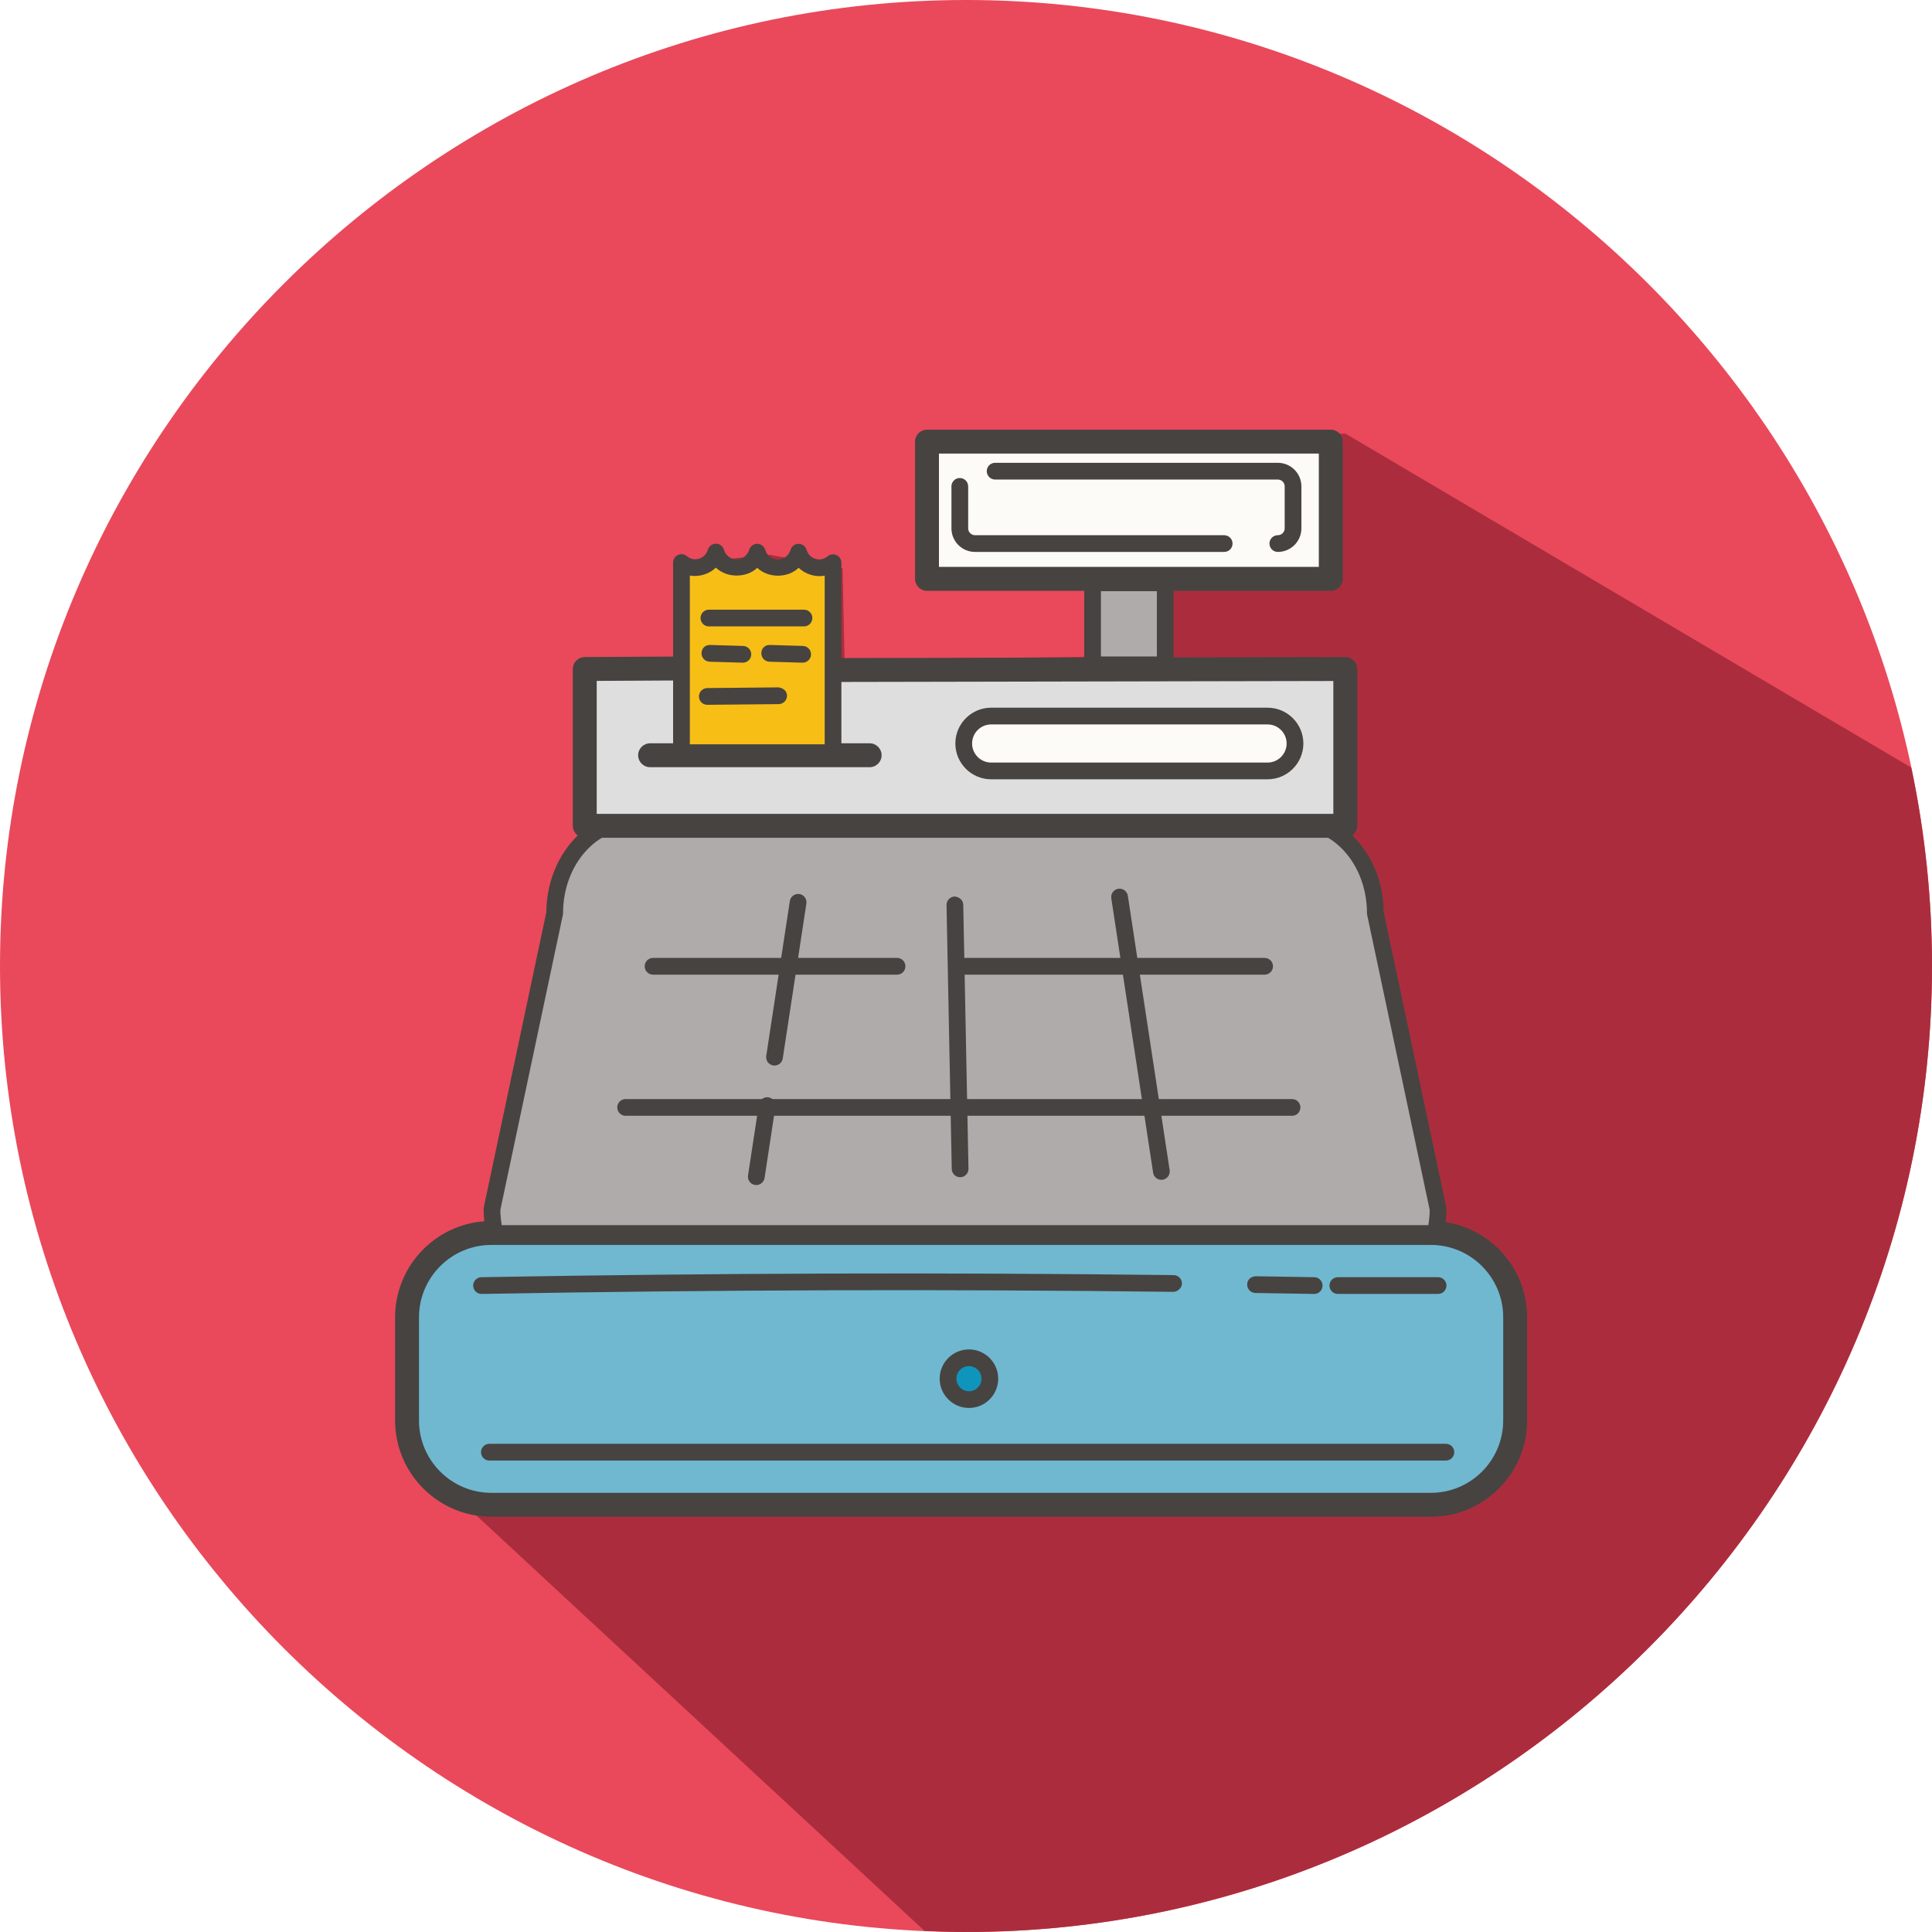
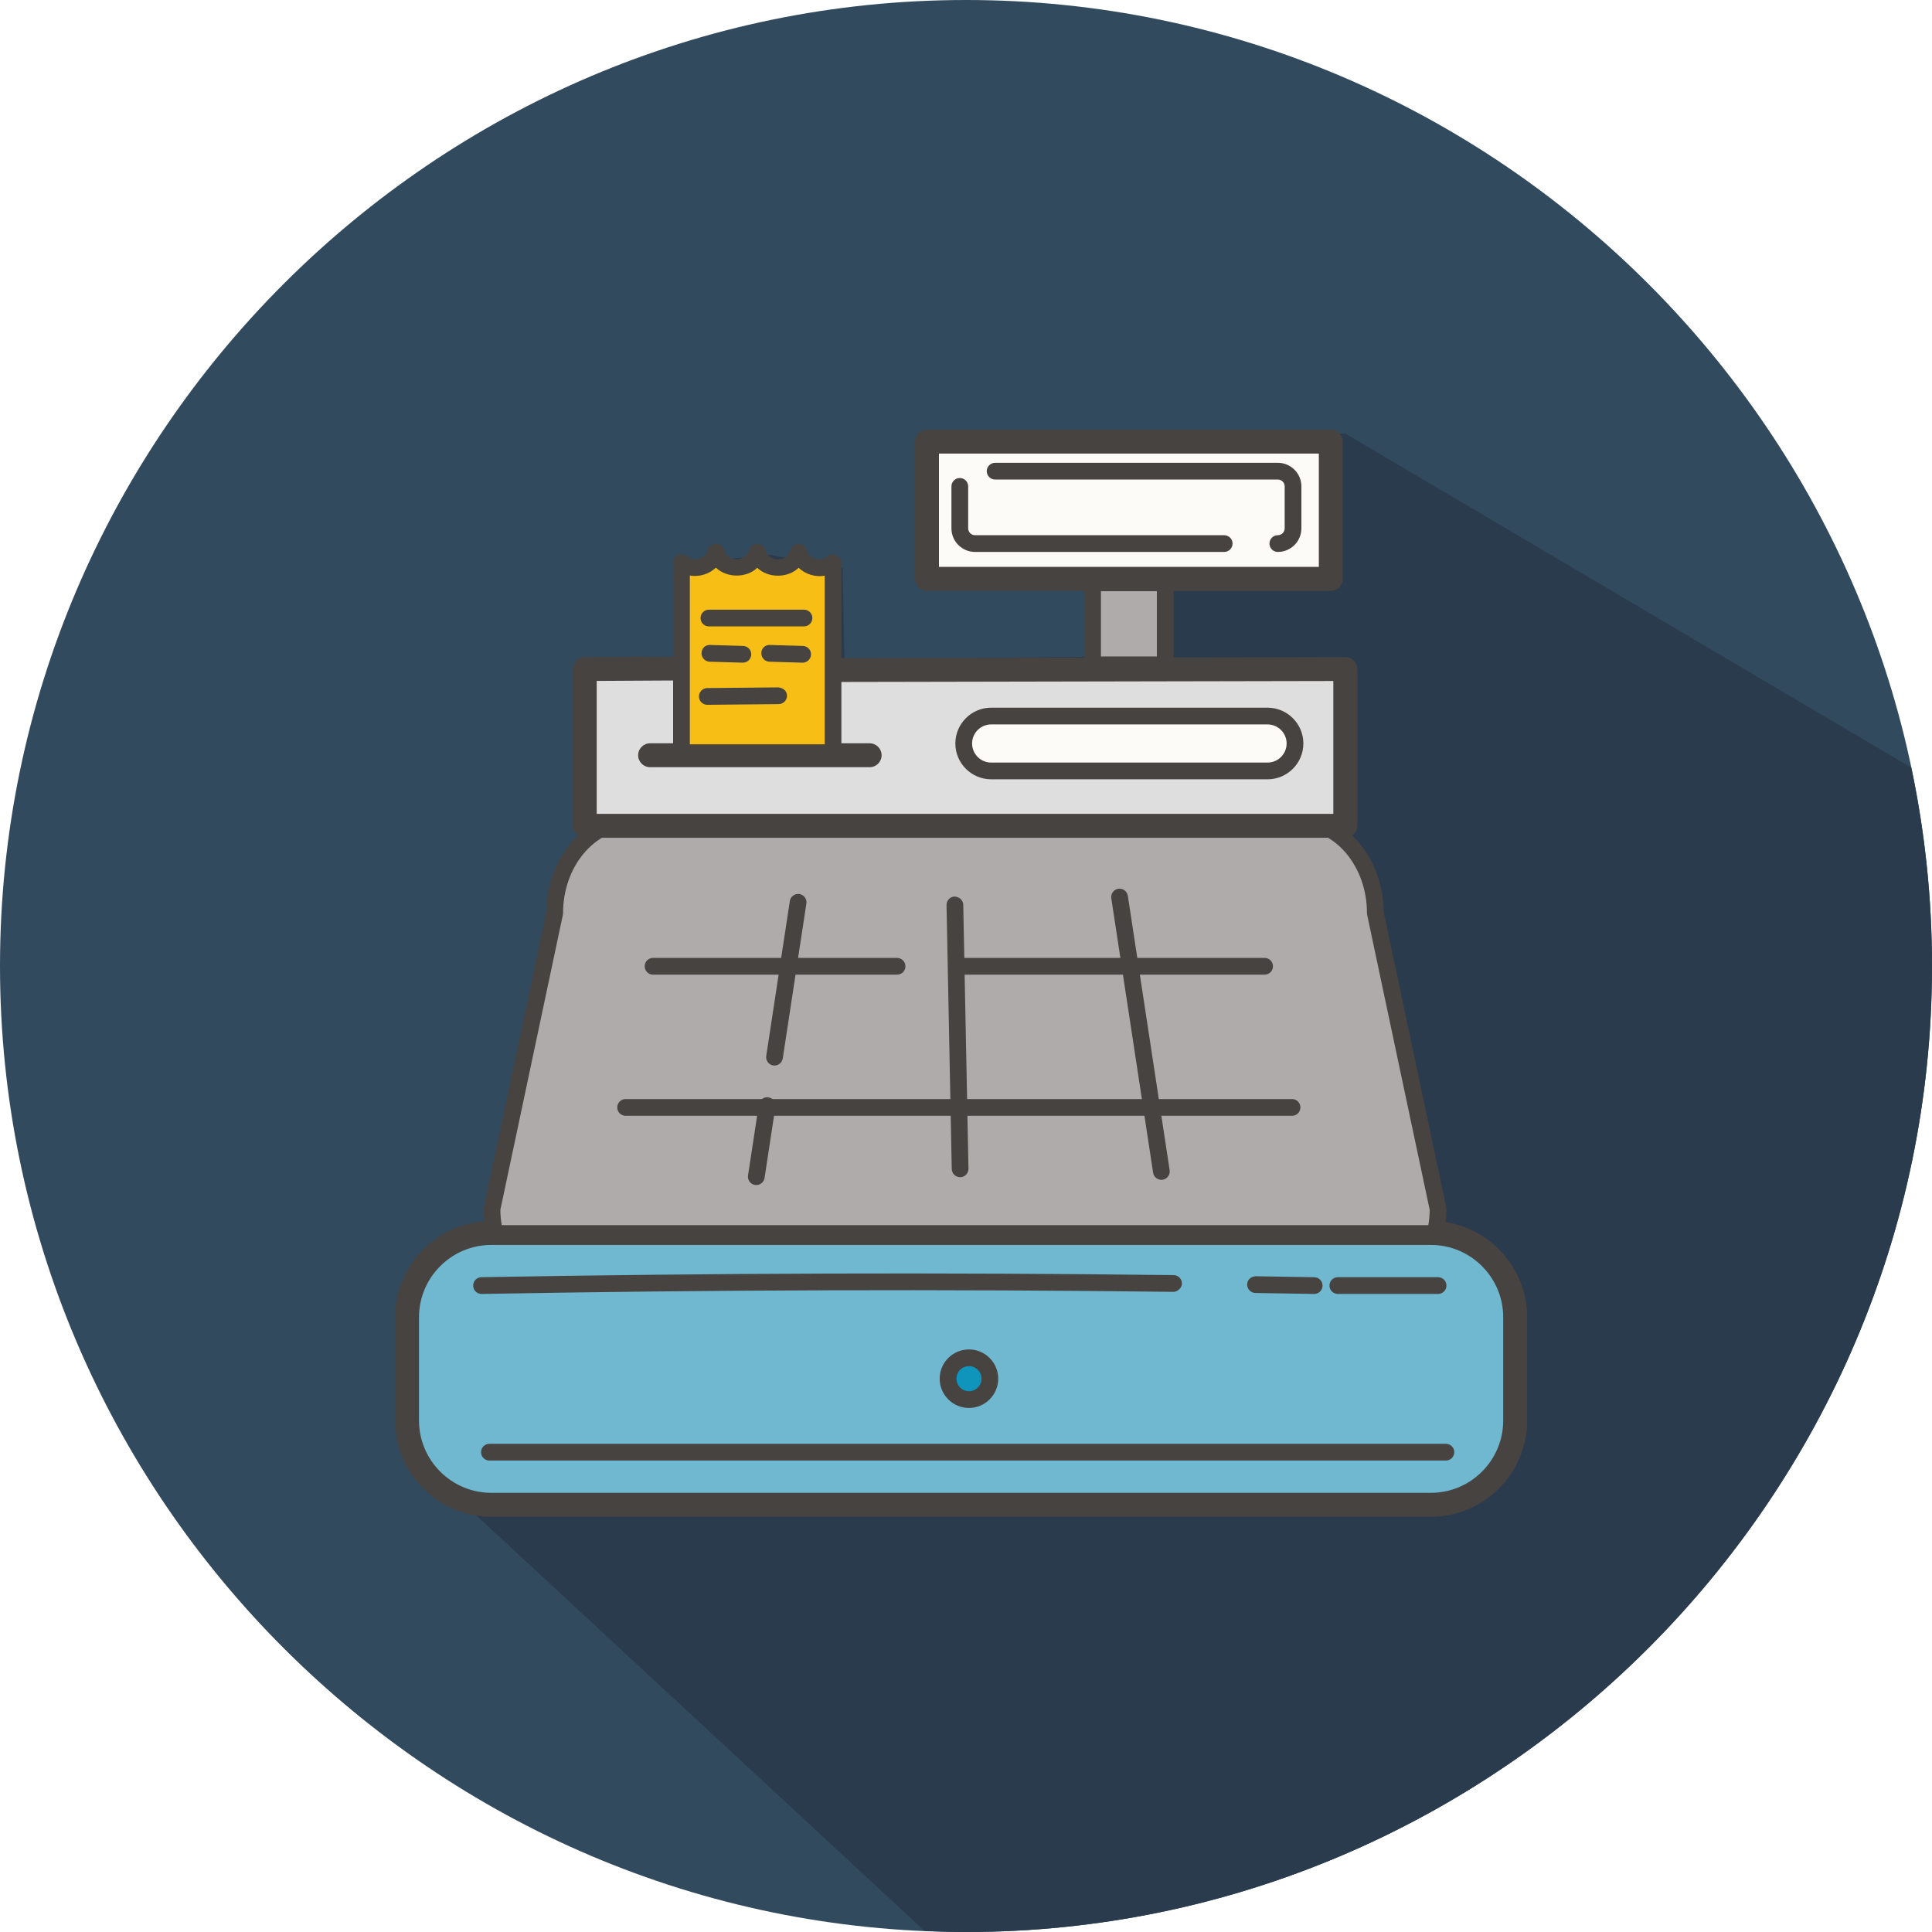
<svg xmlns="http://www.w3.org/2000/svg" version="1.1" id="Layer_1" x="0px" y="0px" viewBox="0 0 512 512" style="enable-background:new 0 0 512 512;" xml:space="preserve">
-   <path style="fill:#E9495B;" d="M256,512L256,512C115.2,512,0,396.8,0,256l0,0C0,115.2,115.2,0,256,0l0,0c140.8,0,256,115.2,256,256  l0,0C512,396.8,396.8,512,256,512z" />
-   <path style="fill:#AB2D3D;" d="M512,256L512,256c0-18.012-1.912-35.592-5.492-52.576l-149.932-88.5H250.764l0.508,36.676  l42.732,0.508l-2.036,21.904l-68.16,0.78l-0.516-24.208l-19.332-3.564l-20.348,2.036l1.54,26.176l-26.976,0.308v41.768  l-28.488,110.024l-19.84,13.752v45.336l135.172,125.3c3.648,0.156,7.3,0.28,10.98,0.28l0,0C396.8,512,512,396.8,512,256z" />
+   <path style="fill:#324a5e;" d="M256,512L256,512C115.2,512,0,396.8,0,256l0,0C0,115.2,115.2,0,256,0l0,0c140.8,0,256,115.2,256,256  l0,0C512,396.8,396.8,512,256,512z" />
+   <path style="fill:#2b3b4e;" d="M512,256L512,256c0-18.012-1.912-35.592-5.492-52.576l-149.932-88.5H250.764l0.508,36.676  l42.732,0.508l-2.036,21.904l-68.16,0.78l-0.516-24.208l-19.332-3.564l-20.348,2.036l1.54,26.176l-26.976,0.308v41.768  l-28.488,110.024l-19.84,13.752v45.336l135.172,125.3c3.648,0.156,7.3,0.28,10.98,0.28l0,0C396.8,512,512,396.8,512,256z" />
  <g>
    <g>
      <path style="fill:#474341;" d="M401.152,347.608c-1.732,1.748,0.964,4.448,2.7,2.7" />
      <path style="fill:#6FB8D0;" d="M377.492,398.784H131.92c-13.224,0-24.044-10.82-24.044-24.048v-23.94    c0-13.224,10.82-24.048,24.044-24.048h245.572c13.224,0,24.048,10.82,24.048,24.048v23.94    C401.54,387.96,390.716,398.784,377.492,398.784" />
      <path style="fill:#474341;" d="M379.192,401.952H130.216c-14.064,0-25.512-11.448-25.512-25.512v-27.344    c0-14.064,11.448-25.512,25.512-25.512h248.976c14.064,0,25.512,11.448,25.512,25.512v27.344    C404.704,390.504,393.26,401.952,379.192,401.952 M130.216,329.92c-10.572,0-19.176,8.6-19.176,19.176v27.344    c0,10.576,8.604,19.176,19.176,19.176h248.976c10.572,0,19.172-8.6,19.172-19.176v-27.344c0-10.576-8.6-19.176-19.172-19.176    H130.216z" />
      <rect x="245.68" y="117.04" style="fill:#FDFBF8;" width="107.008" height="36.36" />
      <path style="fill:#474341;" d="M352.672,156.572H245.664c-1.748,0-3.168-1.42-3.168-3.168V117.04c0-1.752,1.42-3.168,3.168-3.168    h107.008c1.748,0,3.168,1.416,3.168,3.168v36.364C355.844,155.152,354.424,156.572,352.672,156.572 M248.832,150.232h100.672    v-30.028H248.832V150.232z" />
      <rect x="289.56" y="154.456" style="fill:#AEABAA;" width="19.252" height="21.732" />
      <path style="fill:#474341;" d="M308.8,178.404h-19.256c-1.224,0-2.216-0.992-2.216-2.22v-21.732c0-1.224,0.992-2.216,2.216-2.216    H308.8c1.224,0,2.216,0.992,2.216,2.216v21.732C311.016,177.412,310.024,178.404,308.8,178.404 M291.76,173.968h14.82v-17.3    h-14.82V173.968z" />
      <path style="fill:#AEABAA;" d="M380.336,326.896c0.488-2.076,0.772-4.248,0.772-6.5l-16.62-78.424    c0-13.476-9.352-24.508-20.78-24.508h-175.92c-11.428,0-20.78,11.028-20.78,24.508l-16.62,78.424c0,2.252,0.284,4.428,0.772,6.5    H380.336z" />
      <path style="fill:#474341;" d="M380.336,329.112H131.152c-1.028,0-1.92-0.708-2.156-1.704c-0.556-2.344-0.832-4.7-0.832-7.008    c0-0.152,0.02-0.312,0.048-0.46l16.572-78.2c0.108-14.628,10.388-26.488,23-26.488h175.92c12.612,0,22.884,11.86,22.996,26.488    l16.572,78.2c0.032,0.148,0.048,0.308,0.048,0.46c0,2.32-0.28,4.676-0.828,7.008C382.256,328.404,381.364,329.112,380.336,329.112     M132.964,324.68h245.56c0.228-1.352,0.348-2.708,0.36-4.052l-16.576-78.192c-0.032-0.148-0.048-0.308-0.048-0.46    c0-12.292-8.328-22.288-18.56-22.288H167.78c-10.24,0-18.564,9.996-18.564,22.288c0,0.152-0.016,0.312-0.048,0.46L132.6,320.624    C132.612,321.96,132.732,323.316,132.964,324.68" />
      <polyline style="fill:#DFDEDE;" points="222.804,177.556 356.516,177.296 356.516,218.852 154.972,218.852 154.972,177.296     178.52,177.164   " />
      <g>
        <path style="fill:#474341;" d="M356.516,222.02H154.968c-1.748,0-3.168-1.416-3.168-3.168v-41.556     c0-1.744,1.412-3.156,3.152-3.168L178.508,174h0.016c1.744,0,3.156,1.408,3.168,3.152c0.008,1.748-1.4,3.172-3.152,3.184     l-20.404,0.112v35.24h195.212v-35.216l-130.544,0.256H222.8c-1.748,0-3.164-1.412-3.168-3.164c0-1.744,1.412-3.168,3.164-3.172     l133.716-0.264h0.004c0.836,0,1.644,0.336,2.24,0.924c0.592,0.6,0.932,1.4,0.932,2.244v41.556     C359.688,220.604,358.268,222.02,356.516,222.02" />
        <path style="fill:#474341;" d="M381.104,342.908H354.54c-1.228,0-2.216-0.992-2.216-2.22c0-1.224,0.988-2.216,2.216-2.216h26.564     c1.228,0,2.22,0.992,2.22,2.216C383.324,341.916,382.332,342.908,381.104,342.908" />
        <path style="fill:#474341;" d="M348.272,342.908h-0.04l-15.536-0.256c-1.224-0.02-2.2-1.032-2.18-2.252     c0.02-1.224,0.88-2.076,2.252-2.18l15.544,0.256c1.224,0.02,2.2,1.032,2.176,2.256     C350.464,341.936,349.48,342.908,348.272,342.908" />
        <path style="fill:#474341;" d="M127.612,342.908c-1.204,0-2.196-0.964-2.216-2.18c-0.024-1.22,0.952-2.236,2.176-2.256     c61.116-1.096,122.848-1.284,183.464-0.556c1.224,0.012,2.204,1.02,2.192,2.244c-0.012,1.224-1.236,2.176-2.244,2.192     c-60.588-0.736-122.268-0.544-183.332,0.556L127.612,342.908L127.612,342.908z" />
        <path style="fill:#474341;" d="M383.18,387.06H129.692c-1.224,0-2.216-0.992-2.216-2.216c0-1.228,0.992-2.22,2.216-2.22h253.492     c1.228,0,2.216,0.992,2.216,2.22C385.396,386.072,384.408,387.06,383.18,387.06" />
        <path style="fill:#474341;" d="M335.136,258.292h-81.12c-1.228,0-2.22-0.992-2.22-2.216c0-1.228,0.992-2.22,2.22-2.22h81.116     c1.228,0,2.22,0.992,2.22,2.22C337.352,257.304,336.36,258.292,335.136,258.292" />
        <path style="fill:#474341;" d="M237.736,258.292h-64.672c-1.228,0-2.216-0.992-2.216-2.216c0-1.228,0.988-2.22,2.216-2.22h64.668     c1.228,0,2.216,0.992,2.216,2.22C239.952,257.304,238.964,258.292,237.736,258.292" />
        <path style="fill:#474341;" d="M342.404,295.696H165.792c-1.224,0-2.216-0.992-2.216-2.216c0-1.228,0.992-2.22,2.216-2.22     h176.616c1.228,0,2.216,0.992,2.216,2.22C344.62,294.708,343.632,295.696,342.404,295.696" />
        <path style="fill:#474341;" d="M230.464,203.316h-58.18c-1.748,0-3.168-1.416-3.168-3.168c0-1.748,1.42-3.168,3.168-3.168h58.18     c1.748,0,3.168,1.416,3.168,3.168C233.636,201.9,232.216,203.316,230.464,203.316" />
        <path style="fill:#474341;" d="M200.428,314.048c-0.112,0-0.228-0.008-0.34-0.024c-1.208-0.184-2.036-1.312-1.852-2.528     l2.872-18.844c0.184-1.208,1.356-2.036,2.528-1.852c1.208,0.184,2.036,1.312,1.852,2.528l-2.872,18.84     C202.448,313.26,201.504,314.048,200.428,314.048" />
        <path style="fill:#474341;" d="M205.256,282.376c-0.112,0-0.228-0.008-0.34-0.024c-1.208-0.184-2.036-1.312-1.852-2.528     l6.252-41.048c0.184-1.208,1.344-2.024,2.528-1.852c1.208,0.184,2.04,1.312,1.856,2.528l-6.26,41.04     C207.276,281.588,206.328,282.376,205.256,282.376" />
        <path style="fill:#474341;" d="M254.444,311.972c-1.204,0-2.192-0.964-2.22-2.172l-1.384-69.952     c-0.02-1.22,0.948-2.236,2.172-2.26c1.228,0.12,2.228,0.952,2.26,2.172l1.384,69.952c0.024,1.22-0.948,2.236-2.172,2.26     L254.444,311.972L254.444,311.972z" />
        <path style="fill:#474341;" d="M307.772,312.664c-1.076,0-2.02-0.788-2.184-1.88l-11.084-72.724     c-0.184-1.212,0.648-2.344,1.856-2.528c1.18-0.196,2.344,0.644,2.528,1.856l11.084,72.724c0.184,1.212-0.644,2.344-1.852,2.528     C308,312.656,307.888,312.664,307.772,312.664" />
      </g>
      <path style="fill:#0F95BC;" d="M262.324,365.364c0,3.06-2.48,5.54-5.54,5.54s-5.54-2.48-5.54-5.54s2.48-5.54,5.54-5.54    S262.324,362.304,262.324,365.364" />
      <path style="fill:#474341;" d="M256.784,373.124c-4.276,0-7.76-3.484-7.76-7.76s3.484-7.752,7.76-7.752s7.752,3.476,7.752,7.752    C264.54,369.64,261.06,373.124,256.784,373.124 M256.784,362.044c-1.832,0-3.324,1.488-3.324,3.32s1.492,3.328,3.324,3.328    s3.32-1.496,3.32-3.328C260.104,363.528,258.616,362.044,256.784,362.044" />
      <path style="fill:#F7BE15;" d="M217.116,150.472c-2.604,0-4.776-1.748-5.476-4.124c-0.688,2.388-2.868,4.148-5.48,4.148    c-2.616,0-4.796-1.764-5.484-4.156c-0.7,2.372-2.872,4.116-5.472,4.116c-2.612,0-4.788-1.756-5.48-4.148    c-0.696,2.38-2.872,4.128-5.472,4.128c-1.396,0-2.66-0.52-3.656-1.352v50.376h40.172v-50.336    C219.776,149.952,218.512,150.472,217.116,150.472" />
      <g>
        <path style="fill:#474341;" d="M220.768,201.676h-40.172c-1.224,0-2.216-0.992-2.216-2.22V149.08c0-0.86,0.496-1.644,1.28-2.008     c0.78-0.36,1.704-0.248,2.36,0.312c0.452,0.38,1.212,0.832,2.228,0.832c1.552,0,2.904-1.02,3.344-2.536     c0.276-0.94,1.144-1.592,2.124-1.592h0.004c0.984,0,1.852,0.656,2.124,1.596c0.44,1.524,1.788,2.548,3.352,2.548     c1.552,0,2.896-1.02,3.348-2.528c0.28-0.944,1.14-1.588,2.124-1.588h0.008c0.98,0.004,1.852,0.656,2.12,1.6     c0.44,1.528,1.792,2.552,3.352,2.552c1.568,0,2.908-1.02,3.352-2.544c0.272-0.948,1.14-1.596,2.124-1.6h0.004     c0.98,0,1.852,0.648,2.124,1.592c0.444,1.516,1.792,2.536,3.352,2.536c1.016,0,1.776-0.456,2.236-0.832     c0.66-0.556,1.584-0.668,2.356-0.308c0.78,0.368,1.28,1.148,1.28,2.008v50.332C222.984,200.684,221.996,201.676,220.768,201.676      M182.816,197.244h35.736V152.56c-2.484,0.448-5.12-0.38-6.904-2.088c-2.884,2.788-8.076,2.792-10.972,0.004     c-2.852,2.744-8.06,2.748-10.956-0.04c-1.792,1.708-4.468,2.532-6.904,2.084V197.244z" />
        <path style="fill:#474341;" d="M213.06,166.004h-25.192c-1.228,0-2.22-0.992-2.22-2.216c0-1.228,0.992-2.22,2.22-2.22h25.192     c1.228,0,2.22,0.992,2.22,2.22C215.28,165.016,214.288,166.004,213.06,166.004" />
        <path style="fill:#474341;" d="M196.868,175.616H196.8l-8.736-0.256c-1.22-0.04-2.184-1.06-2.152-2.284     c0.036-1.22,0.936-2.2,2.284-2.152l8.736,0.256c1.224,0.04,2.188,1.06,2.152,2.284     C199.048,174.664,198.06,175.616,196.868,175.616" />
        <path style="fill:#474341;" d="M212.708,175.616h-0.064l-8.736-0.256c-1.22-0.04-2.184-1.06-2.152-2.284     c0.036-1.22,0.924-2.2,2.284-2.152l8.736,0.256c1.224,0.04,2.188,1.06,2.152,2.284     C214.888,174.664,213.904,175.616,212.708,175.616" />
        <path style="fill:#474341;" d="M187.444,186.78c-1.212,0-2.204-0.976-2.216-2.196c-0.012-1.228,0.972-2.224,2.196-2.24     l18.9-0.184c1.272,0.18,2.22,0.968,2.24,2.196c0.012,1.228-0.976,2.224-2.196,2.24l-18.904,0.184H187.444z" />
      </g>
      <path style="fill:#FDFBF8;" d="M339.408,204.304h-80.232c-2.076,0-3.776-1.7-3.776-3.776v-6.992c0-2.08,1.7-3.776,3.776-3.776    h80.236c2.076,0,3.776,1.7,3.776,3.776v6.992C343.184,202.608,341.488,204.304,339.408,204.304" />
      <g>
        <path style="fill:#474341;" d="M335.912,206.524h-73.24c-5.232,0-9.492-4.26-9.492-9.492c0-5.232,4.26-9.488,9.492-9.488h73.24     c5.232,0,9.492,4.256,9.492,9.488S341.144,206.524,335.912,206.524 M262.672,191.98c-2.788,0-5.056,2.264-5.056,5.052     s2.268,5.056,5.056,5.056h73.24c2.788,0,5.056-2.268,5.056-5.056s-2.268-5.052-5.056-5.052H262.672z" />
        <path style="fill:#474341;" d="M324.416,146.268h-66.028c-3.448,0-6.248-2.804-6.248-6.248v-11.124     c0-1.224,0.992-2.216,2.216-2.216c1.228,0,2.22,0.992,2.22,2.216v11.124c0,0.996,0.816,1.816,1.816,1.816h66.028     c1.228,0,2.22,0.992,2.22,2.22C326.636,145.276,325.644,146.268,324.416,146.268" />
        <path style="fill:#474341;" d="M338.636,146.268c-1.228,0-2.216-0.992-2.216-2.216c0-1.228,0.988-2.22,2.216-2.22     c1,0,1.816-0.816,1.816-1.816v-11.124c0-1-0.816-1.808-1.816-1.808H263.72c-1.228,0-2.22-0.992-2.22-2.22     c0-1.224,0.992-2.216,2.22-2.216h74.916c3.448,0,6.248,2.8,6.248,6.244v11.124C344.884,143.464,342.084,146.268,338.636,146.268" />
      </g>
    </g>
  </g>
  <g>
</g>
  <g>
</g>
  <g>
</g>
  <g>
</g>
  <g>
</g>
  <g>
</g>
  <g>
</g>
  <g>
</g>
  <g>
</g>
  <g>
</g>
  <g>
</g>
  <g>
</g>
  <g>
</g>
  <g>
</g>
  <g>
</g>
</svg>
